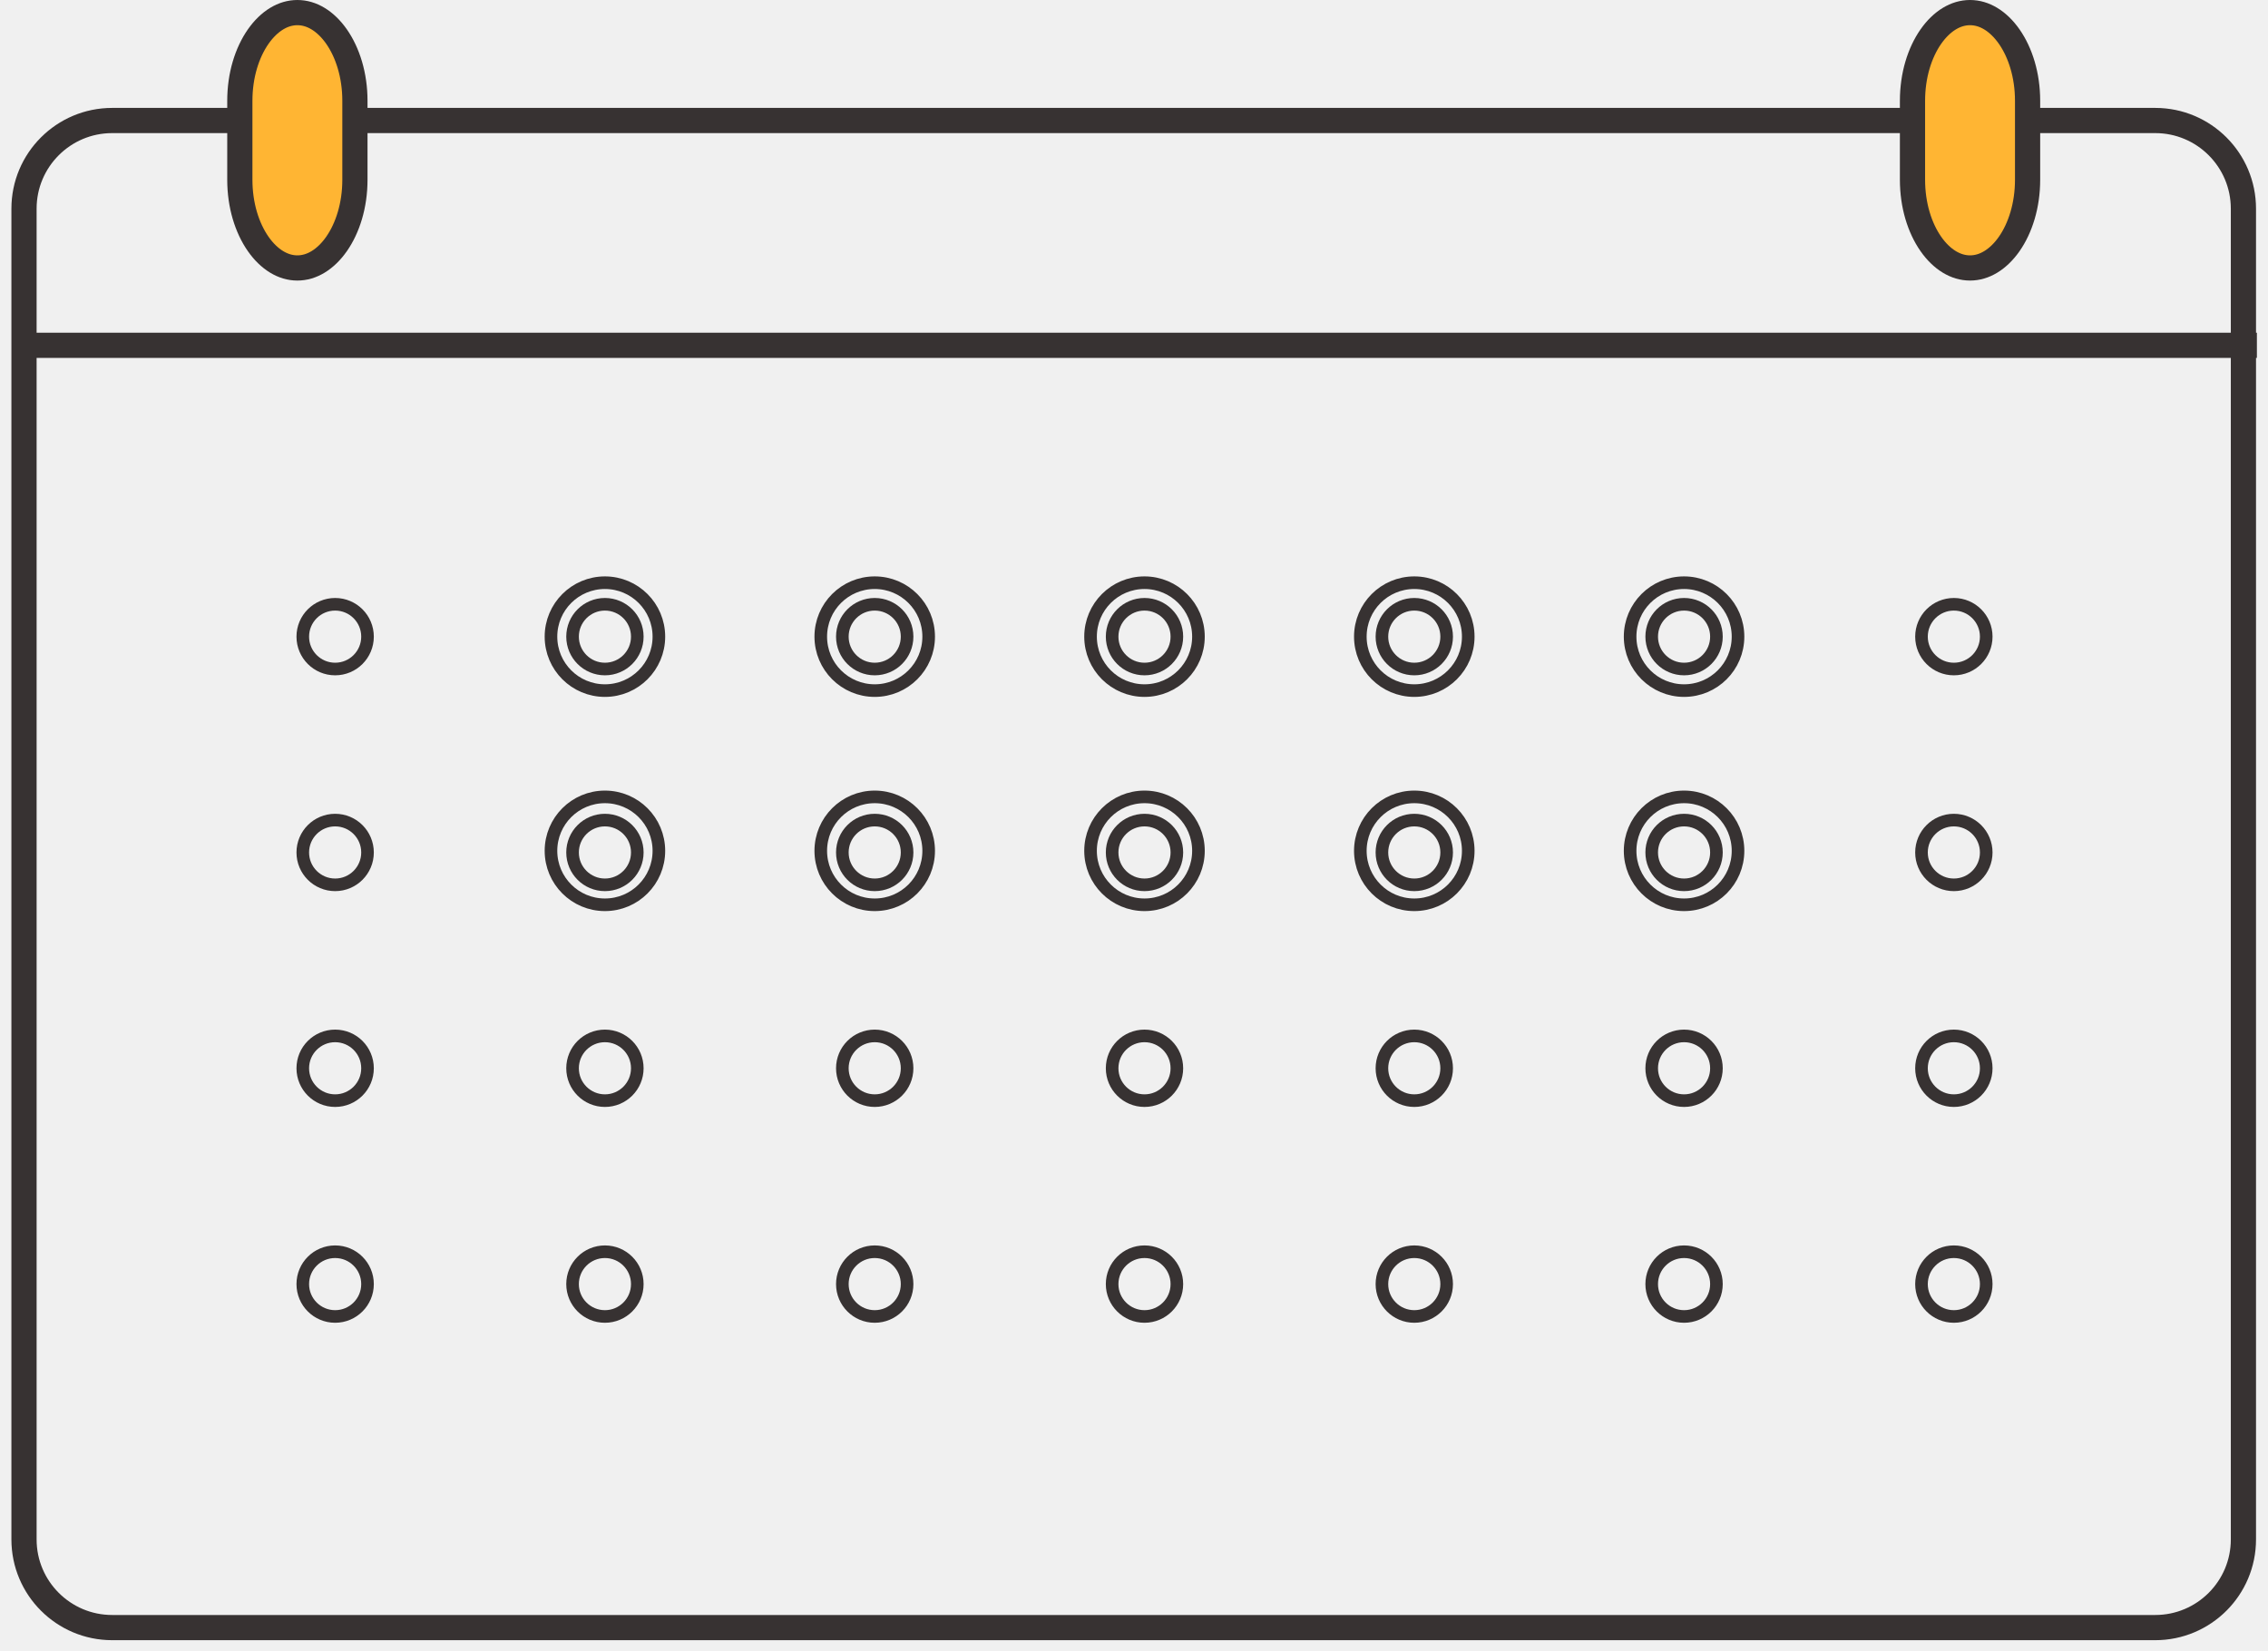
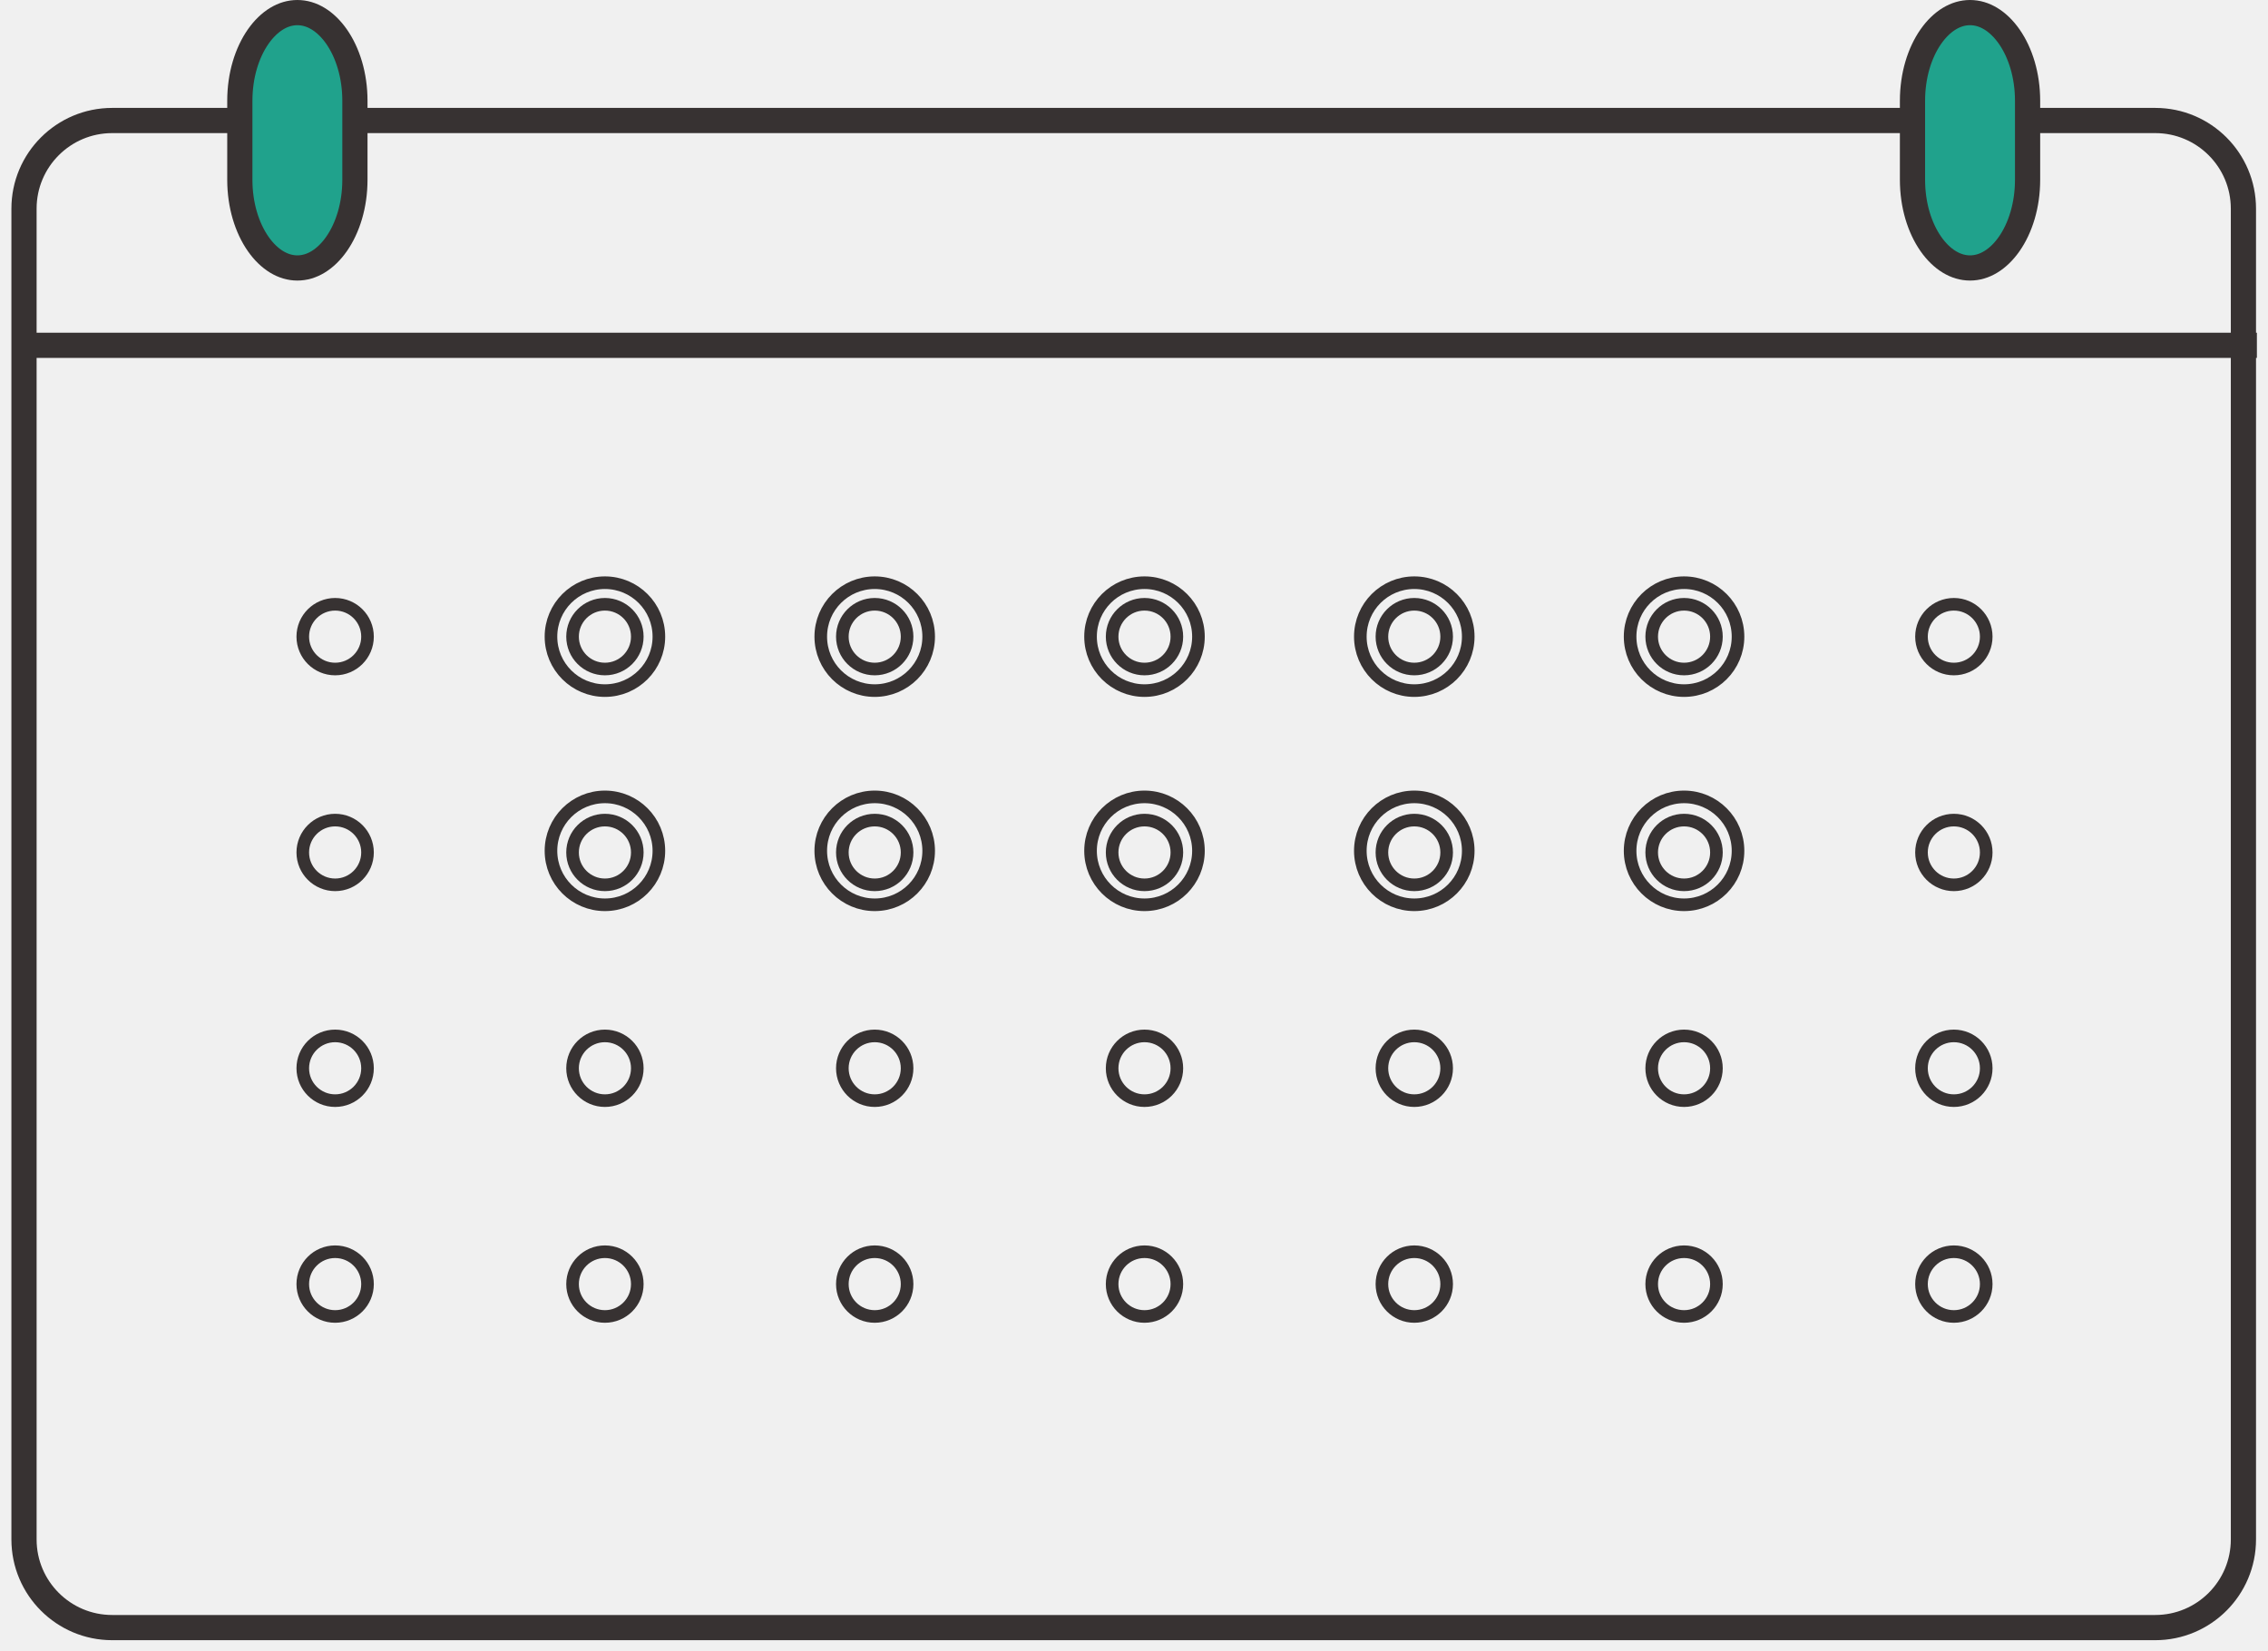
- <svg xmlns="http://www.w3.org/2000/svg" xmlns:xlink="http://www.w3.org/1999/xlink" width="180px" height="131px" viewBox="0 0 180 131" version="1.1">
+ <svg xmlns="http://www.w3.org/2000/svg" xmlns:xlink="http://www.w3.org/1999/xlink" viewBox="0 0 180 131">
  <defs>
-     <rect id="path-1" x="0" y="8.565" width="178.144" height="121.617" rx="8" />
-     <mask id="mask-2" maskContentUnits="userSpaceOnUse" maskUnits="objectBoundingBox" x="0" y="0" width="178.144" height="121.617" fill="white">
-       <use xlink:href="#path-1" />
+     <rect id="a" y="8.565" width="178.144" height="121.617" rx="8" />
+     <mask id="d" x="0" y="0" width="178.144" height="121.617" fill="#fff">
+       <use xlink:href="#a" />
    </mask>
-     <rect id="path-3" x="17.129" y="0" width="11.134" height="22.268" rx="8" />
-     <mask id="mask-4" maskContentUnits="userSpaceOnUse" maskUnits="objectBoundingBox" x="0" y="0" width="11.134" height="22.268" fill="white">
-       <use xlink:href="#path-3" />
+     <rect id="b" x="17.129" width="11.134" height="22.268" rx="8" />
+     <mask id="e" x="0" y="0" width="11.134" height="22.268" fill="#fff">
+       <use xlink:href="#b" />
    </mask>
-     <rect id="path-5" x="149.88" y="0" width="11.134" height="22.268" rx="8" />
-     <mask id="mask-6" maskContentUnits="userSpaceOnUse" maskUnits="objectBoundingBox" x="0" y="0" width="11.134" height="22.268" fill="white">
-       <use xlink:href="#path-5" />
+     <rect id="c" x="149.88" width="11.134" height="22.268" rx="8" />
+     <mask id="f" x="0" y="0" width="11.134" height="22.268" fill="#fff">
+       <use xlink:href="#c" />
    </mask>
  </defs>
-   <g id="Page-1" stroke="none" stroke-width="1" fill="none" fill-rule="evenodd">
-     <g id="investment" transform="translate(-643, -308)" stroke="#373232">
-       <g id="ic_calendar" transform="translate(643.9052, 308)">
-         <use id="Rectangle-2535" mask="url(#mask-2)" stroke-width="4" xlink:href="#path-1" />
-         <use id="Rectangle-2535" mask="url(#mask-4)" stroke-width="4" fill="#FFB533" xlink:href="#path-3" />
-         <use id="Rectangle-2535" mask="url(#mask-6)" stroke-width="4" fill="#FFB533" xlink:href="#path-5" />
-         <path d="M0.92,27.407 L178.213,27.407" id="Path-1122" stroke-width="2" />
-         <circle id="Oval-64" cx="47.105" cy="50.531" r="4.282" />
-         <circle id="Oval-64" cx="68.517" cy="50.531" r="4.282" />
-         <circle id="Oval-64" cx="89.928" cy="50.531" r="4.282" />
-         <ellipse id="Oval-64" cx="111.34" cy="50.531" rx="4.282" ry="4.282" />
-         <ellipse id="Oval-64" cx="132.751" cy="50.531" rx="4.282" ry="4.282" />
-         <circle id="Oval-64" cx="47.105" cy="67.531" r="4.282" />
-         <circle id="Oval-64" cx="68.517" cy="67.531" r="4.282" />
-         <circle id="Oval-64" cx="89.928" cy="67.531" r="4.282" />
-         <ellipse id="Oval-64" cx="111.34" cy="67.531" rx="4.282" ry="4.282" />
-         <ellipse id="Oval-64" cx="132.751" cy="67.531" rx="4.282" ry="4.282" />
-         <circle id="Oval-64" cx="25.694" cy="50.531" r="2.569" />
-         <ellipse id="Oval-64" cx="47.105" cy="50.531" rx="2.569" ry="2.569" />
-         <ellipse id="Oval-64" cx="68.517" cy="50.531" rx="2.569" ry="2.569" />
-         <ellipse id="Oval-64" cx="89.928" cy="50.531" rx="2.569" ry="2.569" />
-         <circle id="Oval-64" cx="111.34" cy="50.531" r="2.569" />
-         <ellipse id="Oval-64" cx="132.751" cy="50.531" rx="2.569" ry="2.569" />
-         <ellipse id="Oval-64" cx="154.163" cy="50.531" rx="2.569" ry="2.569" />
-         <ellipse id="Oval-64" cx="25.694" cy="67.66" rx="2.569" ry="2.569" />
-         <ellipse id="Oval-64" cx="47.105" cy="67.66" rx="2.569" ry="2.569" />
-         <ellipse id="Oval-64" cx="68.517" cy="67.66" rx="2.569" ry="2.569" />
-         <ellipse id="Oval-64" cx="89.928" cy="67.66" rx="2.569" ry="2.569" />
-         <ellipse id="Oval-64" cx="111.34" cy="67.66" rx="2.569" ry="2.569" />
-         <ellipse id="Oval-64" cx="132.751" cy="67.66" rx="2.569" ry="2.569" />
-         <ellipse id="Oval-64" cx="154.163" cy="67.66" rx="2.569" ry="2.569" />
-         <circle id="Oval-64" cx="25.694" cy="84.789" r="2.569" />
-         <ellipse id="Oval-64" cx="47.105" cy="84.789" rx="2.569" ry="2.569" />
-         <ellipse id="Oval-64" cx="68.517" cy="84.789" rx="2.569" ry="2.569" />
-         <ellipse id="Oval-64" cx="89.928" cy="84.789" rx="2.569" ry="2.569" />
-         <circle id="Oval-64" cx="111.34" cy="84.789" r="2.569" />
-         <ellipse id="Oval-64" cx="132.751" cy="84.789" rx="2.569" ry="2.569" />
-         <ellipse id="Oval-64" cx="154.163" cy="84.789" rx="2.569" ry="2.569" />
-         <circle id="Oval-64" cx="25.694" cy="101.919" r="2.569" />
-         <ellipse id="Oval-64" cx="47.105" cy="101.919" rx="2.569" ry="2.569" />
-         <ellipse id="Oval-64" cx="68.517" cy="101.919" rx="2.569" ry="2.569" />
-         <ellipse id="Oval-64" cx="89.928" cy="101.919" rx="2.569" ry="2.569" />
-         <circle id="Oval-64" cx="111.34" cy="101.919" r="2.569" />
-         <ellipse id="Oval-64" cx="132.751" cy="101.919" rx="2.569" ry="2.569" />
-         <ellipse id="Oval-64" cx="154.163" cy="101.919" rx="2.569" ry="2.569" />
-       </g>
-     </g>
+   <g transform="translate(.905)" stroke="#373232" fill="none" fill-rule="evenodd">
+     <use mask="url(#d)" stroke-width="4" xlink:href="#a" />
+     <use mask="url(#e)" stroke-width="4" fill="#20A28C" xlink:href="#b" />
+     <use mask="url(#f)" stroke-width="4" fill="#20A28C" xlink:href="#c" />
+     <path d="M.92 27.407h177.293" stroke-width="2" />
+     <circle cx="47.105" cy="50.531" r="4.282" />
+     <circle cx="68.517" cy="50.531" r="4.282" />
+     <circle cx="89.928" cy="50.531" r="4.282" />
+     <ellipse cx="111.34" cy="50.531" rx="4.282" ry="4.282" />
+     <ellipse cx="132.751" cy="50.531" rx="4.282" ry="4.282" />
+     <circle cx="47.105" cy="67.531" r="4.282" />
+     <circle cx="68.517" cy="67.531" r="4.282" />
+     <circle cx="89.928" cy="67.531" r="4.282" />
+     <ellipse cx="111.34" cy="67.531" rx="4.282" ry="4.282" />
+     <ellipse cx="132.751" cy="67.531" rx="4.282" ry="4.282" />
+     <circle cx="25.694" cy="50.531" r="2.569" />
+     <ellipse cx="47.105" cy="50.531" rx="2.569" ry="2.569" />
+     <ellipse cx="68.517" cy="50.531" rx="2.569" ry="2.569" />
+     <ellipse cx="89.928" cy="50.531" rx="2.569" ry="2.569" />
+     <circle cx="111.34" cy="50.531" r="2.569" />
+     <ellipse cx="132.751" cy="50.531" rx="2.569" ry="2.569" />
+     <ellipse cx="154.163" cy="50.531" rx="2.569" ry="2.569" />
+     <ellipse cx="25.694" cy="67.66" rx="2.569" ry="2.569" />
+     <ellipse cx="47.105" cy="67.66" rx="2.569" ry="2.569" />
+     <ellipse cx="68.517" cy="67.66" rx="2.569" ry="2.569" />
+     <ellipse cx="89.928" cy="67.66" rx="2.569" ry="2.569" />
+     <ellipse cx="111.34" cy="67.66" rx="2.569" ry="2.569" />
+     <ellipse cx="132.751" cy="67.66" rx="2.569" ry="2.569" />
+     <ellipse cx="154.163" cy="67.66" rx="2.569" ry="2.569" />
+     <circle cx="25.694" cy="84.789" r="2.569" />
+     <ellipse cx="47.105" cy="84.789" rx="2.569" ry="2.569" />
+     <ellipse cx="68.517" cy="84.789" rx="2.569" ry="2.569" />
+     <ellipse cx="89.928" cy="84.789" rx="2.569" ry="2.569" />
+     <circle cx="111.34" cy="84.789" r="2.569" />
+     <ellipse cx="132.751" cy="84.789" rx="2.569" ry="2.569" />
+     <ellipse cx="154.163" cy="84.789" rx="2.569" ry="2.569" />
+     <circle cx="25.694" cy="101.919" r="2.569" />
+     <ellipse cx="47.105" cy="101.919" rx="2.569" ry="2.569" />
+     <ellipse cx="68.517" cy="101.919" rx="2.569" ry="2.569" />
+     <ellipse cx="89.928" cy="101.919" rx="2.569" ry="2.569" />
+     <circle cx="111.34" cy="101.919" r="2.569" />
+     <ellipse cx="132.751" cy="101.919" rx="2.569" ry="2.569" />
+     <ellipse cx="154.163" cy="101.919" rx="2.569" ry="2.569" />
  </g>
</svg>
